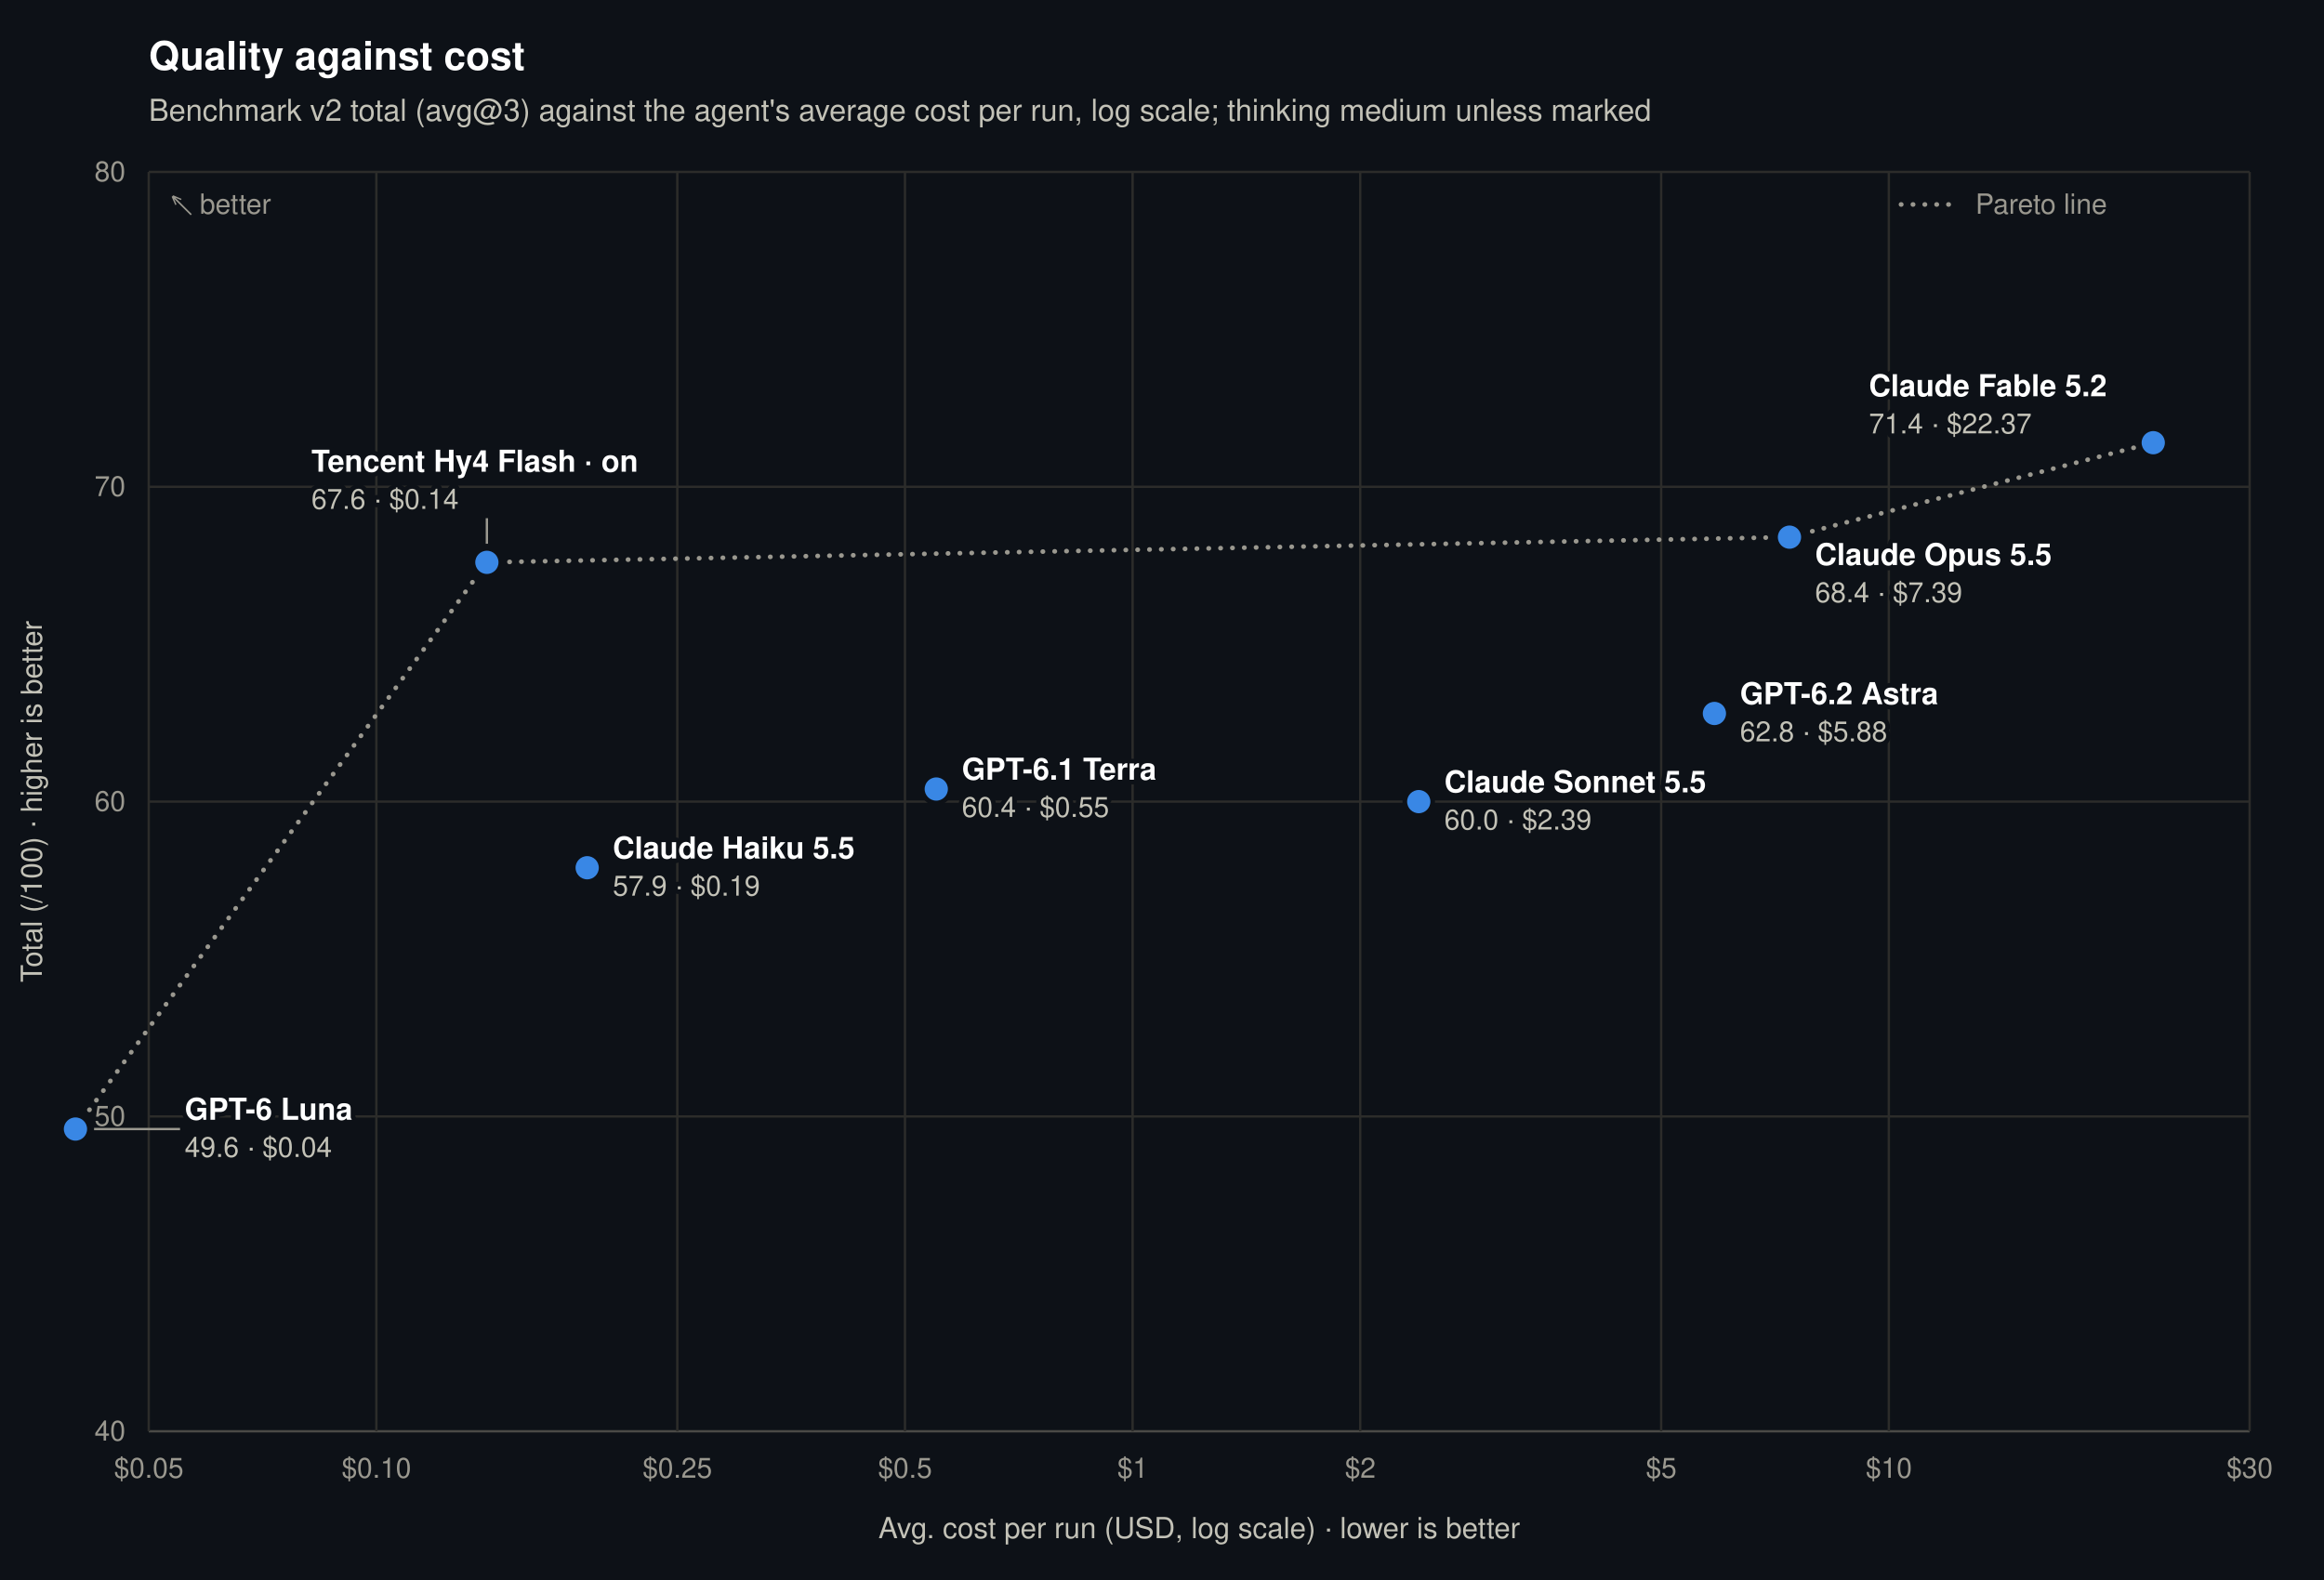
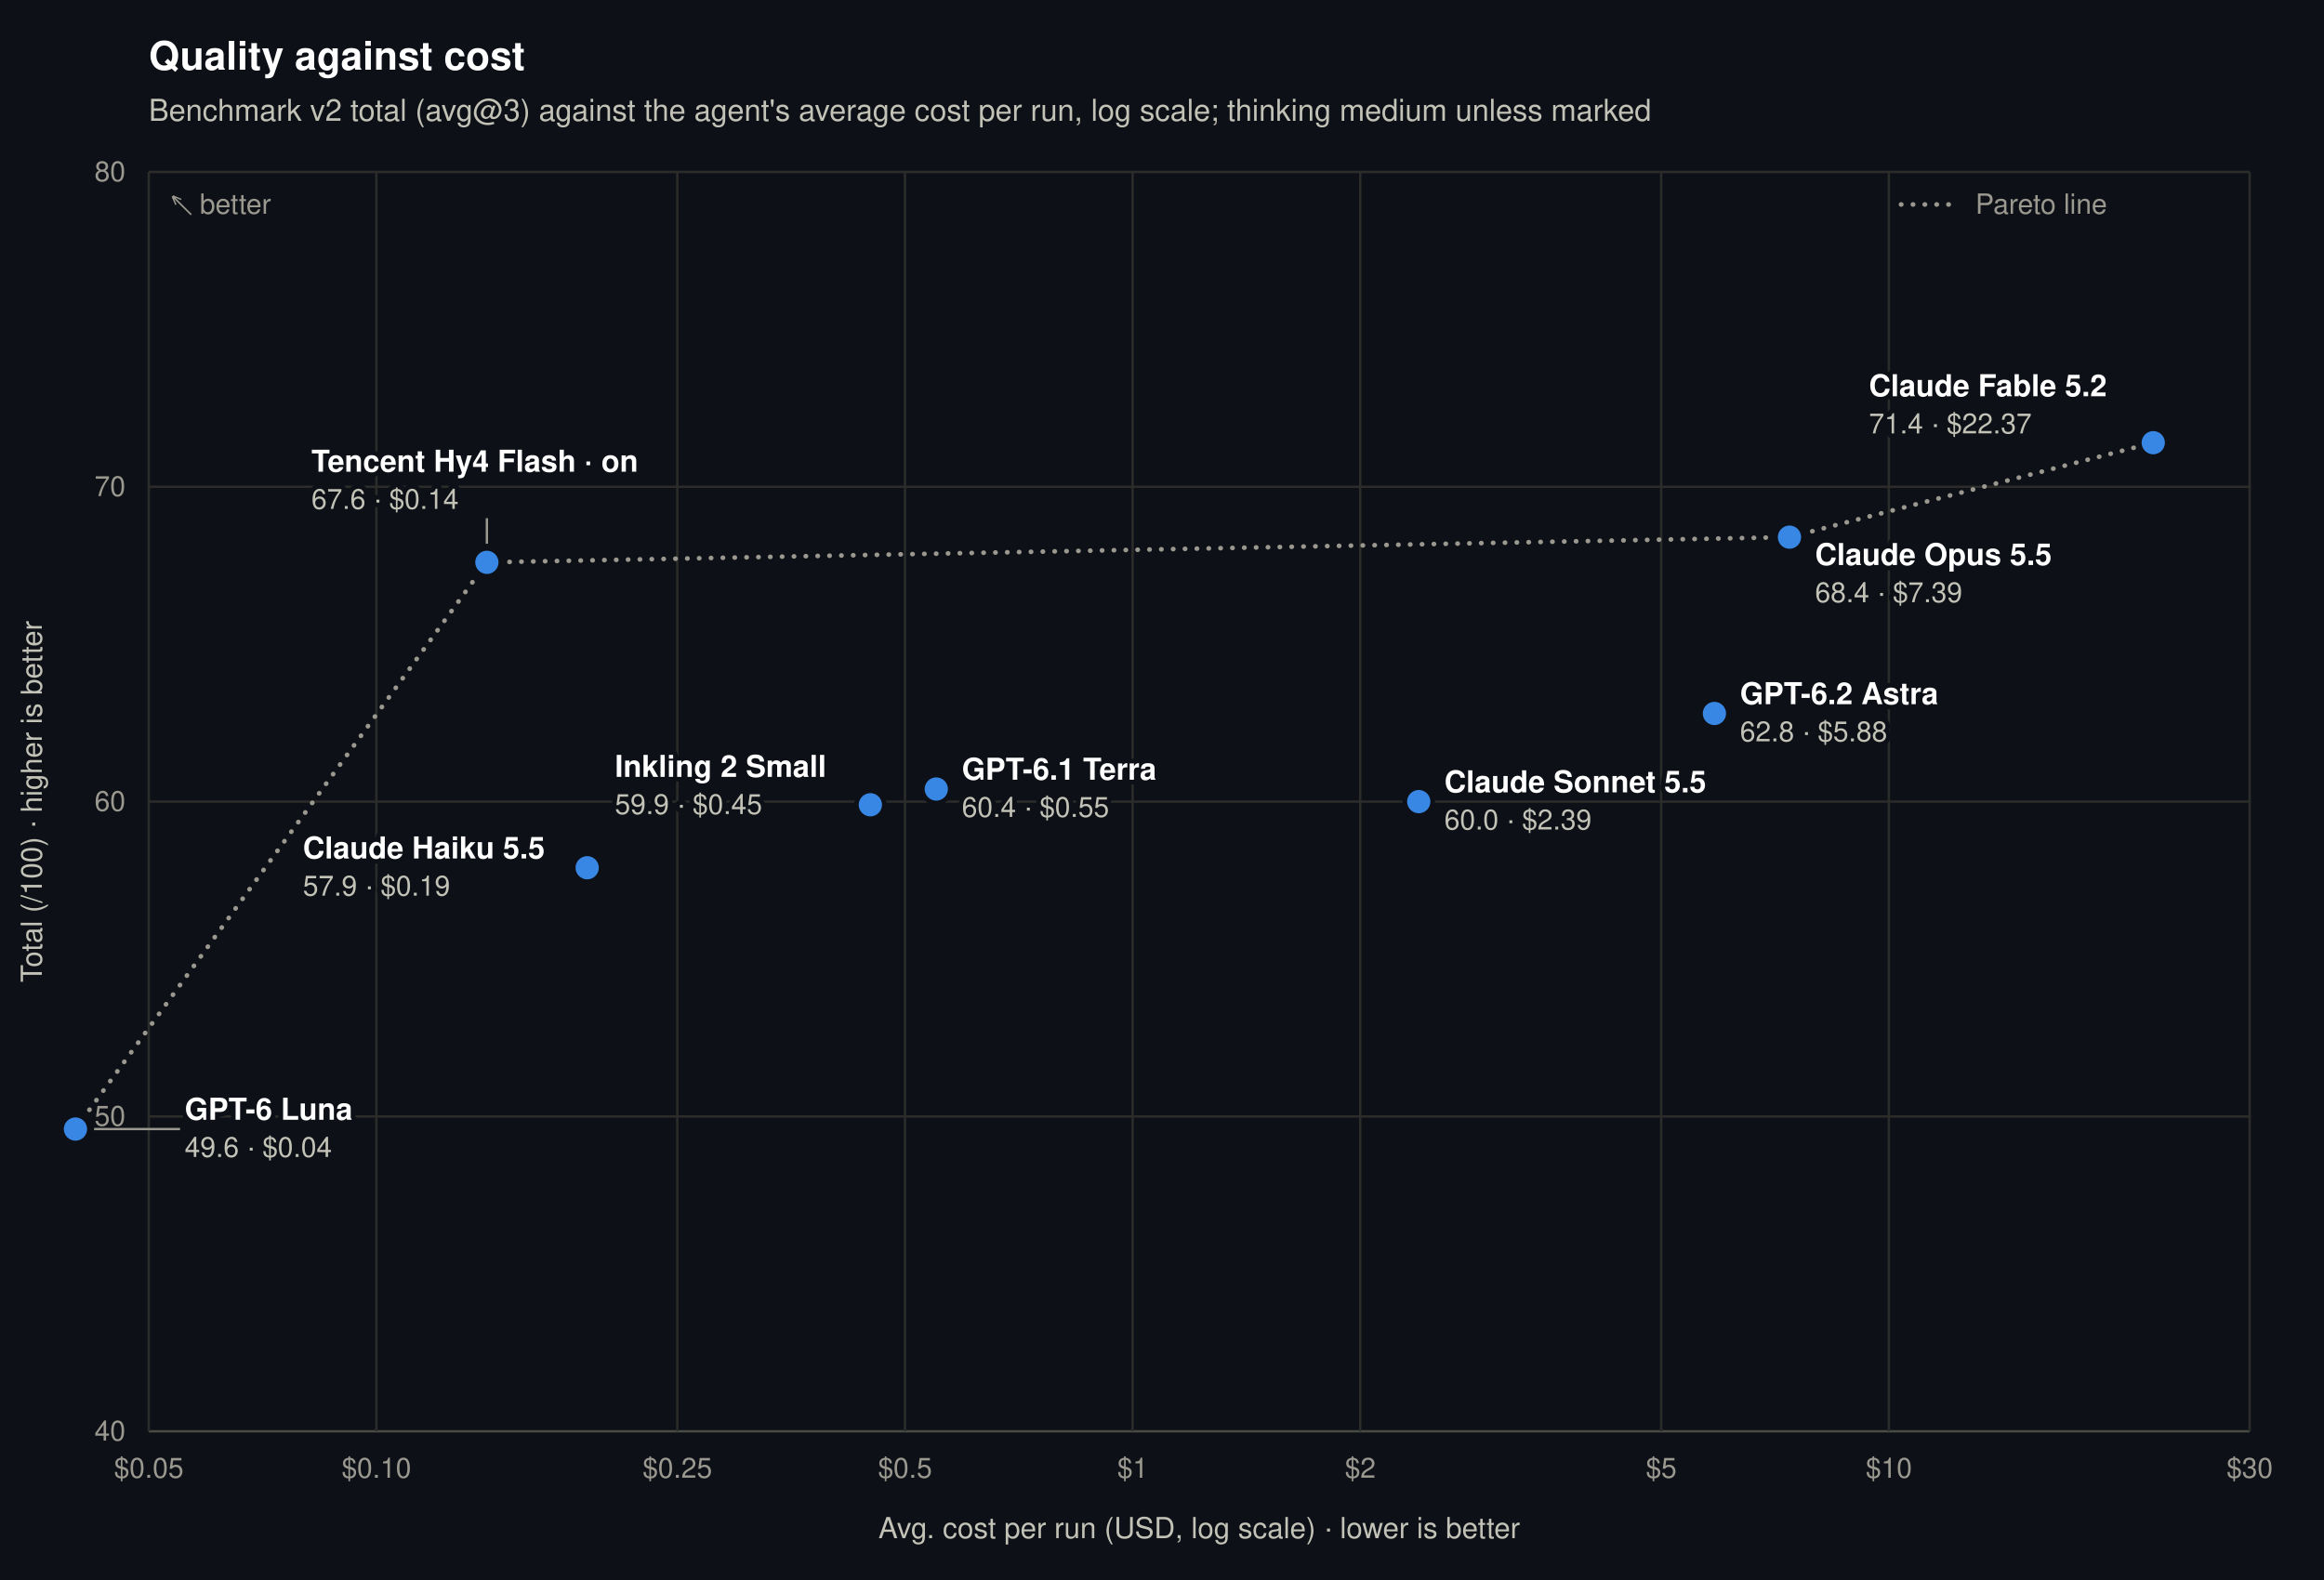
<svg xmlns="http://www.w3.org/2000/svg" width="1000" height="680" viewBox="0 0 1000 680" role="img" aria-labelledby="t d">
  <rect width="1000" height="680" fill="#0d1117" />
  <g font-family="system-ui, -apple-system, 'Segoe UI', Helvetica, Arial, sans-serif">
    <text x="64" y="30" font-size="17" font-weight="600" fill="#ffffff">Quality against cost</text>
    <text x="64" y="52" font-size="13" fill="#c3c2b7">Benchmark v2 total (avg@3) against the agent's average cost per run, log scale; thinking medium unless marked</text>
    <line x1="64" x2="968" y1="616" y2="616" stroke="#4a4a46" stroke-width="1" />
    <text x="54" y="620" font-size="12" text-anchor="end" fill="#9a988f" style="font-variant-numeric: tabular-nums">40</text>
    <line x1="64" x2="968" y1="480.5" y2="480.5" stroke="#2c2c2a" stroke-width="1" />
    <text x="54" y="484.5" font-size="12" text-anchor="end" fill="#9a988f" style="font-variant-numeric: tabular-nums">50</text>
    <line x1="64" x2="968" y1="345" y2="345" stroke="#2c2c2a" stroke-width="1" />
    <text x="54" y="349" font-size="12" text-anchor="end" fill="#9a988f" style="font-variant-numeric: tabular-nums">60</text>
    <line x1="64" x2="968" y1="209.5" y2="209.5" stroke="#2c2c2a" stroke-width="1" />
    <text x="54" y="213.5" font-size="12" text-anchor="end" fill="#9a988f" style="font-variant-numeric: tabular-nums">70</text>
    <line x1="64" x2="968" y1="74" y2="74" stroke="#2c2c2a" stroke-width="1" />
    <text x="54" y="78" font-size="12" text-anchor="end" fill="#9a988f" style="font-variant-numeric: tabular-nums">80</text>
    <line x1="64" x2="64" y1="74" y2="616" stroke="#2c2c2a" stroke-width="1" />
    <text x="64" y="636" font-size="12" text-anchor="middle" fill="#9a988f" style="font-variant-numeric: tabular-nums">$0.05</text>
    <line x1="161.95" x2="161.95" y1="74" y2="616" stroke="#2c2c2a" stroke-width="1" />
    <text x="161.95" y="636" font-size="12" text-anchor="middle" fill="#9a988f" style="font-variant-numeric: tabular-nums">$0.10</text>
    <line x1="291.44" x2="291.44" y1="74" y2="616" stroke="#2c2c2a" stroke-width="1" />
    <text x="291.44" y="636" font-size="12" text-anchor="middle" fill="#9a988f" style="font-variant-numeric: tabular-nums">$0.25</text>
    <line x1="389.4" x2="389.4" y1="74" y2="616" stroke="#2c2c2a" stroke-width="1" />
    <text x="389.4" y="636" font-size="12" text-anchor="middle" fill="#9a988f" style="font-variant-numeric: tabular-nums">$0.5</text>
    <line x1="487.35" x2="487.35" y1="74" y2="616" stroke="#2c2c2a" stroke-width="1" />
    <text x="487.35" y="636" font-size="12" text-anchor="middle" fill="#9a988f" style="font-variant-numeric: tabular-nums">$1</text>
    <line x1="585.3" x2="585.3" y1="74" y2="616" stroke="#2c2c2a" stroke-width="1" />
    <text x="585.3" y="636" font-size="12" text-anchor="middle" fill="#9a988f" style="font-variant-numeric: tabular-nums">$2</text>
    <line x1="714.79" x2="714.79" y1="74" y2="616" stroke="#2c2c2a" stroke-width="1" />
    <text x="714.79" y="636" font-size="12" text-anchor="middle" fill="#9a988f" style="font-variant-numeric: tabular-nums">$5</text>
    <line x1="812.75" x2="812.75" y1="74" y2="616" stroke="#2c2c2a" stroke-width="1" />
    <text x="812.75" y="636" font-size="12" text-anchor="middle" fill="#9a988f" style="font-variant-numeric: tabular-nums">$10</text>
    <line x1="968" x2="968" y1="74" y2="616" stroke="#2c2c2a" stroke-width="1" />
    <text x="968" y="636" font-size="12" text-anchor="middle" fill="#9a988f" style="font-variant-numeric: tabular-nums">$30</text>
    <text x="516" y="662" font-size="12.5" text-anchor="middle" fill="#c3c2b7">Avg. cost per run (USD, log scale) · lower is better</text>
    <text transform="translate(18 345) rotate(-90)" font-size="12.5" text-anchor="middle" fill="#c3c2b7">Total (/100) · higher is better</text>
    <text x="74" y="92" font-size="12" fill="#9a988f">↖ better</text>
    <polyline points="32.47,485.92 209.5,242.02 770,231.18 926.53,190.53" fill="none" stroke="#9a988f" stroke-width="2" stroke-dasharray="0.1 5" stroke-linecap="round" />
    <line x1="818" x2="842" y1="88" y2="88" stroke="#9a988f" stroke-width="2" stroke-dasharray="0.1 5" stroke-linecap="round" />
    <text x="850" y="92" font-size="12" fill="#9a988f">Pareto line</text>
    <line x1="209.5" y1="234.02" x2="209.5" y2="223.02" stroke="#9a988f" stroke-width="1" />
    <line x1="40.47" y1="485.92" x2="77.47" y2="485.92" stroke="#9a988f" stroke-width="1" />
    <circle cx="926.53" cy="190.53" r="6" fill="#3987e5" stroke="#0d1117" stroke-width="2" />
    <circle cx="770" cy="231.18" r="6" fill="#3987e5" stroke="#0d1117" stroke-width="2" />
    <circle cx="209.5" cy="242.02" r="6" fill="#3987e5" stroke="#0d1117" stroke-width="2" />
    <circle cx="737.7" cy="307.06" r="6" fill="#3987e5" stroke="#0d1117" stroke-width="2" />
    <circle cx="402.87" cy="339.58" r="6" fill="#3987e5" stroke="#0d1117" stroke-width="2" />
    <circle cx="610.48" cy="345" r="6" fill="#3987e5" stroke="#0d1117" stroke-width="2" />
+     <circle cx="374.51" cy="346.36" r="6" fill="#3987e5" stroke="#0d1117" stroke-width="2" />
    <circle cx="252.66" cy="373.46" r="6" fill="#3987e5" stroke="#0d1117" stroke-width="2" />
    <circle cx="32.47" cy="485.92" r="6" fill="#3987e5" stroke="#0d1117" stroke-width="2" />
    <text x="804.18" y="170.53" font-size="13" font-weight="600" fill="#ffffff" stroke="#0d1117" stroke-width="4" stroke-linejoin="round" paint-order="stroke">Claude Fable 5.2</text>
    <text x="804.18" y="186.53" font-size="12" fill="#c3c2b7" stroke="#0d1117" stroke-width="4" stroke-linejoin="round" paint-order="stroke" style="font-variant-numeric: tabular-nums">71.4 · $22.37</text>
    <text x="781" y="243.18" font-size="13" font-weight="600" fill="#ffffff" stroke="#0d1117" stroke-width="4" stroke-linejoin="round" paint-order="stroke">Claude Opus 5.5</text>
    <text x="781" y="259.18" font-size="12" fill="#c3c2b7" stroke="#0d1117" stroke-width="4" stroke-linejoin="round" paint-order="stroke" style="font-variant-numeric: tabular-nums">68.4 · $7.39</text>
    <text x="133.99" y="203.02" font-size="13" font-weight="600" fill="#ffffff" stroke="#0d1117" stroke-width="4" stroke-linejoin="round" paint-order="stroke">Tencent Hy4 Flash · on</text>
    <text x="133.99" y="219.02" font-size="12" fill="#c3c2b7" stroke="#0d1117" stroke-width="4" stroke-linejoin="round" paint-order="stroke" style="font-variant-numeric: tabular-nums">67.6 · $0.14</text>
    <text x="748.7" y="303.06" font-size="13" font-weight="600" fill="#ffffff" stroke="#0d1117" stroke-width="4" stroke-linejoin="round" paint-order="stroke">GPT-6.2 Astra</text>
    <text x="748.7" y="319.06" font-size="12" fill="#c3c2b7" stroke="#0d1117" stroke-width="4" stroke-linejoin="round" paint-order="stroke" style="font-variant-numeric: tabular-nums">62.8 · $5.88</text>
    <text x="413.87" y="335.58" font-size="13" font-weight="600" fill="#ffffff" stroke="#0d1117" stroke-width="4" stroke-linejoin="round" paint-order="stroke">GPT-6.1 Terra</text>
    <text x="413.87" y="351.58" font-size="12" fill="#c3c2b7" stroke="#0d1117" stroke-width="4" stroke-linejoin="round" paint-order="stroke" style="font-variant-numeric: tabular-nums">60.4 · $0.55</text>
    <text x="621.48" y="341" font-size="13" font-weight="600" fill="#ffffff" stroke="#0d1117" stroke-width="4" stroke-linejoin="round" paint-order="stroke">Claude Sonnet 5.5</text>
    <text x="621.48" y="357" font-size="12" fill="#c3c2b7" stroke="#0d1117" stroke-width="4" stroke-linejoin="round" paint-order="stroke" style="font-variant-numeric: tabular-nums">60.0 · $2.39</text>
-     <text x="263.66" y="369.46" font-size="13" font-weight="600" fill="#ffffff" stroke="#0d1117" stroke-width="4" stroke-linejoin="round" paint-order="stroke">Claude Haiku 5.5</text>
-     <text x="263.66" y="385.46" font-size="12" fill="#c3c2b7" stroke="#0d1117" stroke-width="4" stroke-linejoin="round" paint-order="stroke" style="font-variant-numeric: tabular-nums">57.9 · $0.19</text>
+     <text x="264.57" y="334.36" font-size="13" font-weight="600" fill="#ffffff" stroke="#0d1117" stroke-width="4" stroke-linejoin="round" paint-order="stroke">Inkling 2 Small</text>
+     <text x="264.57" y="350.36" font-size="12" fill="#c3c2b7" stroke="#0d1117" stroke-width="4" stroke-linejoin="round" paint-order="stroke" style="font-variant-numeric: tabular-nums">59.9 · $0.45</text>
+     <text x="130.32" y="369.46" font-size="13" font-weight="600" fill="#ffffff" stroke="#0d1117" stroke-width="4" stroke-linejoin="round" paint-order="stroke">Claude Haiku 5.5</text>
+     <text x="130.32" y="385.46" font-size="12" fill="#c3c2b7" stroke="#0d1117" stroke-width="4" stroke-linejoin="round" paint-order="stroke" style="font-variant-numeric: tabular-nums">57.9 · $0.19</text>
    <text x="79.47" y="481.92" font-size="13" font-weight="600" fill="#ffffff" stroke="#0d1117" stroke-width="4" stroke-linejoin="round" paint-order="stroke">GPT-6 Luna</text>
    <text x="79.47" y="497.92" font-size="12" fill="#c3c2b7" stroke="#0d1117" stroke-width="4" stroke-linejoin="round" paint-order="stroke" style="font-variant-numeric: tabular-nums">49.6 · $0.04</text>
  </g>
</svg>
